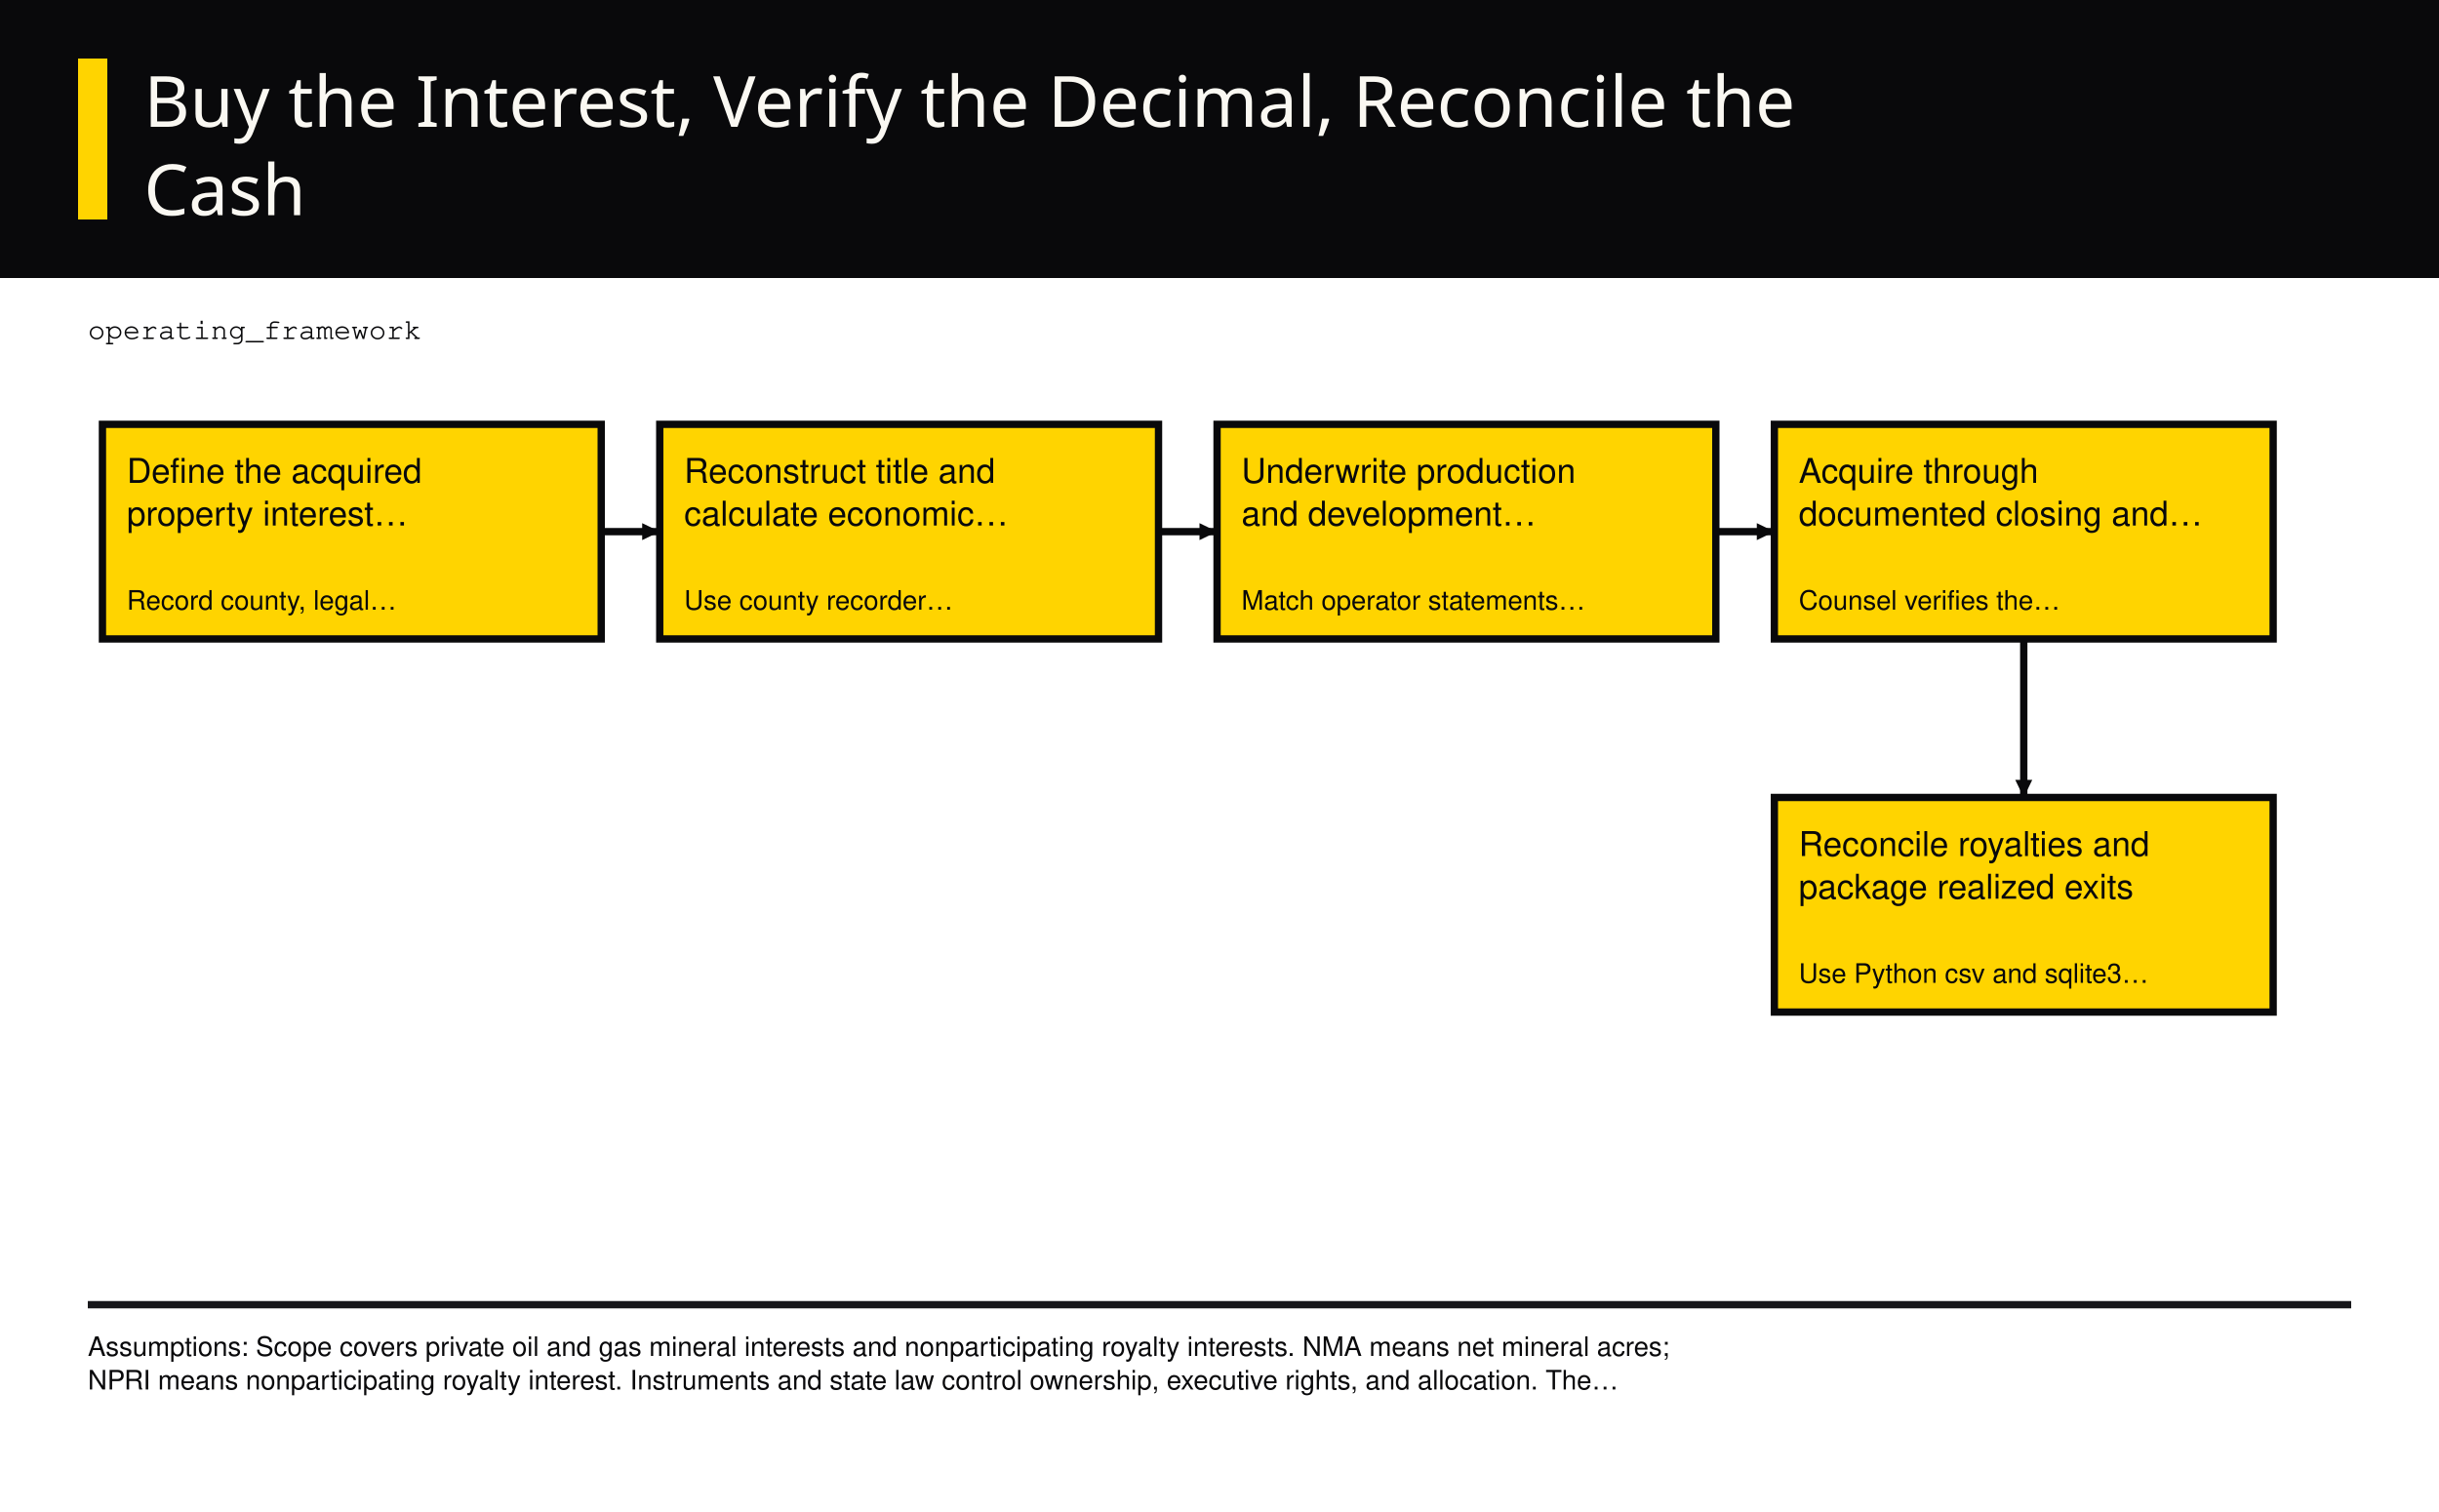
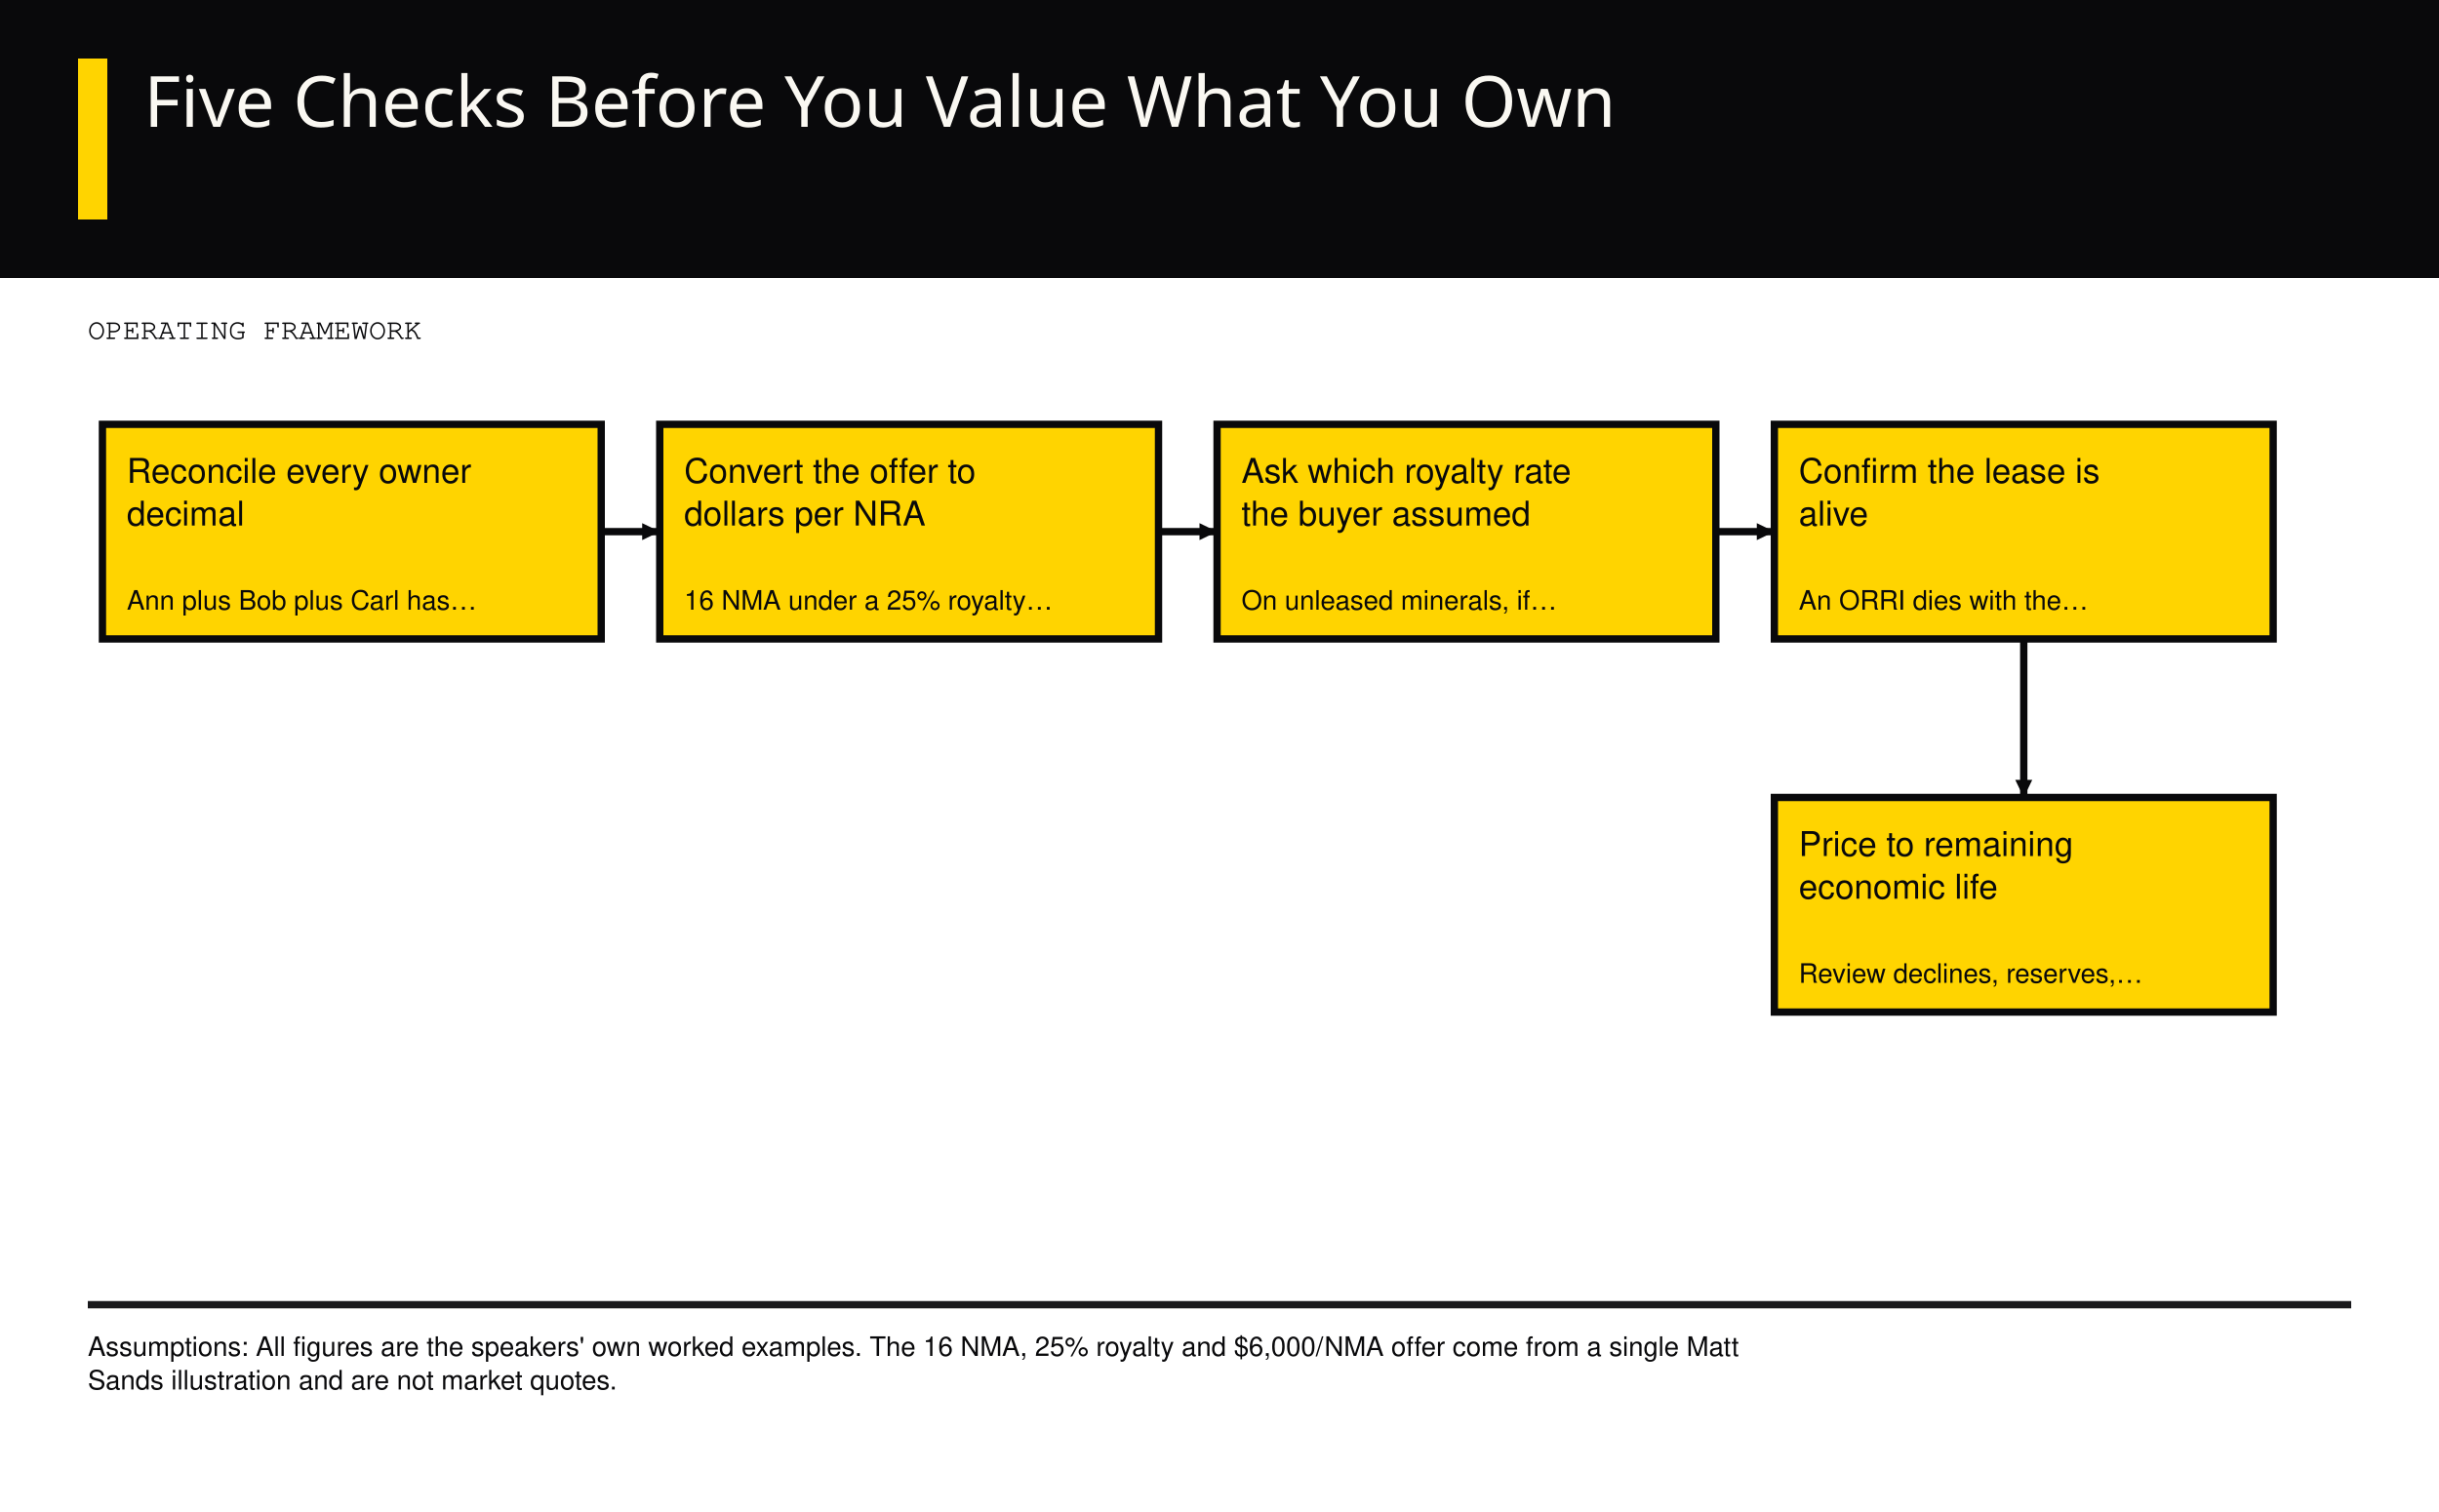
<svg xmlns="http://www.w3.org/2000/svg" viewBox="0 0 1000 620" role="img">
  <rect x="0" y="0" width="1000" height="620" fill="#FFFFFF" stroke="none" stroke-width="1" />
  <rect x="0" y="0" width="1000" height="114" fill="#09090B" stroke="none" stroke-width="1" />
  <rect x="32" y="24" width="12" height="66" fill="#FFD400" stroke="none" stroke-width="1" />
  <text x="59" y="52" font-family="'Arial Narrow', Impact, sans-serif" font-size="29" fill="#FAF8F2" text-anchor="start" style="font-variant-numeric:tabular-nums">
-     <tspan x="59" dy="0">Buy the Interest, Verify the Decimal, Reconcile the</tspan>
-     <tspan x="59" dy="36.25">Cash</tspan>
+     <tspan x="59" dy="0">Five Checks Before You Value What You Own</tspan>
  </text>
  <text x="36" y="139" font-family="Courier, monospace" font-size="12" fill="#09090B" text-anchor="start" style="font-variant-numeric:tabular-nums">
-     <tspan x="36" dy="0">operating_framework</tspan>
+     <tspan x="36" dy="0">OPERATING FRAMEWORK</tspan>
  </text>
  <line x1="246.5" y1="218.0" x2="270.5" y2="218.0" stroke="#09090B" stroke-width="3" />
  <polygon points="270.5,218.0 263.296,221.48 263.296,214.52" fill="#09090B" stroke="none" stroke-width="1" />
  <line x1="475.0" y1="218.0" x2="499.0" y2="218.0" stroke="#09090B" stroke-width="3" />
  <polygon points="499.0,218.0 491.796,221.48 491.796,214.52" fill="#09090B" stroke="none" stroke-width="1" />
  <line x1="703.5" y1="218.0" x2="727.5" y2="218.0" stroke="#09090B" stroke-width="3" />
  <polygon points="727.5,218.0 720.296,221.48 720.296,214.52" fill="#09090B" stroke="none" stroke-width="1" />
  <line x1="829.75" y1="262.0" x2="829.75" y2="327.0" stroke="#09090B" stroke-width="3" />
  <polygon points="829.75,327.0 826.27,319.796 833.23,319.796" fill="#09090B" stroke="none" stroke-width="1" />
  <rect x="42.0" y="174.0" width="204.5" height="88" fill="#FFD400" stroke="#09090B" stroke-width="3" />
  <text x="52.0" y="198.0" font-family="Helvetica, Arial, sans-serif" font-size="14" fill="#09090B" text-anchor="start" style="font-variant-numeric:tabular-nums">
-     <tspan x="52.0" dy="0">Define the acquired</tspan>
-     <tspan x="52.0" dy="17.5">property interest…</tspan>
+     <tspan x="52.0" dy="0">Reconcile every owner</tspan>
+     <tspan x="52.0" dy="17.5">decimal</tspan>
  </text>
  <text x="52.0" y="250.0" font-family="Helvetica, Arial, sans-serif" font-size="11" fill="#09090B" text-anchor="start" style="font-variant-numeric:tabular-nums">
-     <tspan x="52.0" dy="0">Record county, legal…</tspan>
+     <tspan x="52.0" dy="0">Ann plus Bob plus Carl has…</tspan>
  </text>
  <rect x="270.5" y="174.0" width="204.5" height="88" fill="#FFD400" stroke="#09090B" stroke-width="3" />
  <text x="280.5" y="198.0" font-family="Helvetica, Arial, sans-serif" font-size="14" fill="#09090B" text-anchor="start" style="font-variant-numeric:tabular-nums">
-     <tspan x="280.5" dy="0">Reconstruct title and</tspan>
-     <tspan x="280.5" dy="17.5">calculate economic…</tspan>
+     <tspan x="280.5" dy="0">Convert the offer to</tspan>
+     <tspan x="280.5" dy="17.5">dollars per NRA</tspan>
  </text>
  <text x="280.5" y="250.0" font-family="Helvetica, Arial, sans-serif" font-size="11" fill="#09090B" text-anchor="start" style="font-variant-numeric:tabular-nums">
-     <tspan x="280.5" dy="0">Use county recorder…</tspan>
+     <tspan x="280.5" dy="0">16 NMA under a 25% royalty…</tspan>
  </text>
  <rect x="499.0" y="174.0" width="204.5" height="88" fill="#FFD400" stroke="#09090B" stroke-width="3" />
  <text x="509.0" y="198.0" font-family="Helvetica, Arial, sans-serif" font-size="14" fill="#09090B" text-anchor="start" style="font-variant-numeric:tabular-nums">
-     <tspan x="509.0" dy="0">Underwrite production</tspan>
-     <tspan x="509.0" dy="17.5">and development…</tspan>
+     <tspan x="509.0" dy="0">Ask which royalty rate</tspan>
+     <tspan x="509.0" dy="17.5">the buyer assumed</tspan>
  </text>
  <text x="509.0" y="250.0" font-family="Helvetica, Arial, sans-serif" font-size="11" fill="#09090B" text-anchor="start" style="font-variant-numeric:tabular-nums">
-     <tspan x="509.0" dy="0">Match operator statements…</tspan>
+     <tspan x="509.0" dy="0">On unleased minerals, if…</tspan>
  </text>
  <rect x="727.5" y="174.0" width="204.5" height="88" fill="#FFD400" stroke="#09090B" stroke-width="3" />
  <text x="737.5" y="198.0" font-family="Helvetica, Arial, sans-serif" font-size="14" fill="#09090B" text-anchor="start" style="font-variant-numeric:tabular-nums">
-     <tspan x="737.5" dy="0">Acquire through</tspan>
-     <tspan x="737.5" dy="17.5">documented closing and…</tspan>
+     <tspan x="737.5" dy="0">Confirm the lease is</tspan>
+     <tspan x="737.5" dy="17.5">alive</tspan>
  </text>
  <text x="737.5" y="250.0" font-family="Helvetica, Arial, sans-serif" font-size="11" fill="#09090B" text-anchor="start" style="font-variant-numeric:tabular-nums">
-     <tspan x="737.5" dy="0">Counsel verifies the…</tspan>
+     <tspan x="737.5" dy="0">An ORRI dies with the…</tspan>
  </text>
  <rect x="727.5" y="327.0" width="204.5" height="88" fill="#FFD400" stroke="#09090B" stroke-width="3" />
  <text x="737.5" y="351.0" font-family="Helvetica, Arial, sans-serif" font-size="14" fill="#09090B" text-anchor="start" style="font-variant-numeric:tabular-nums">
-     <tspan x="737.5" dy="0">Reconcile royalties and</tspan>
-     <tspan x="737.5" dy="17.5">package realized exits</tspan>
+     <tspan x="737.5" dy="0">Price to remaining</tspan>
+     <tspan x="737.5" dy="17.5">economic life</tspan>
  </text>
  <text x="737.5" y="403.0" font-family="Helvetica, Arial, sans-serif" font-size="11" fill="#09090B" text-anchor="start" style="font-variant-numeric:tabular-nums">
-     <tspan x="737.5" dy="0">Use Python csv and sqlite3…</tspan>
+     <tspan x="737.5" dy="0">Review declines, reserves,…</tspan>
  </text>
  <line x1="36" y1="535" x2="964" y2="535" stroke="#18181B" stroke-width="3" />
  <text x="36" y="556" font-family="Helvetica, Arial, sans-serif" font-size="11" fill="#09090B" text-anchor="start" style="font-variant-numeric:tabular-nums">
-     <tspan x="36" dy="0">Assumptions: Scope covers private oil and gas mineral interests and nonparticipating royalty interests. NMA means net mineral acres;</tspan>
-     <tspan x="36" dy="13.75">NPRI means nonparticipating royalty interest. Instruments and state law control ownership, executive rights, and allocation. The…</tspan>
+     <tspan x="36" dy="0">Assumptions: All figures are the speakers' own worked examples. The 16 NMA, 25% royalty and $6,000/NMA offer come from a single Matt</tspan>
+     <tspan x="36" dy="13.75">Sands illustration and are not market quotes.</tspan>
  </text>
  <text x="36" y="592" font-family="Helvetica, Arial, sans-serif" font-size="10" fill="#09090B" text-anchor="start" style="font-variant-numeric:tabular-nums">
    <tspan x="36" dy="0" />
  </text>
</svg>
